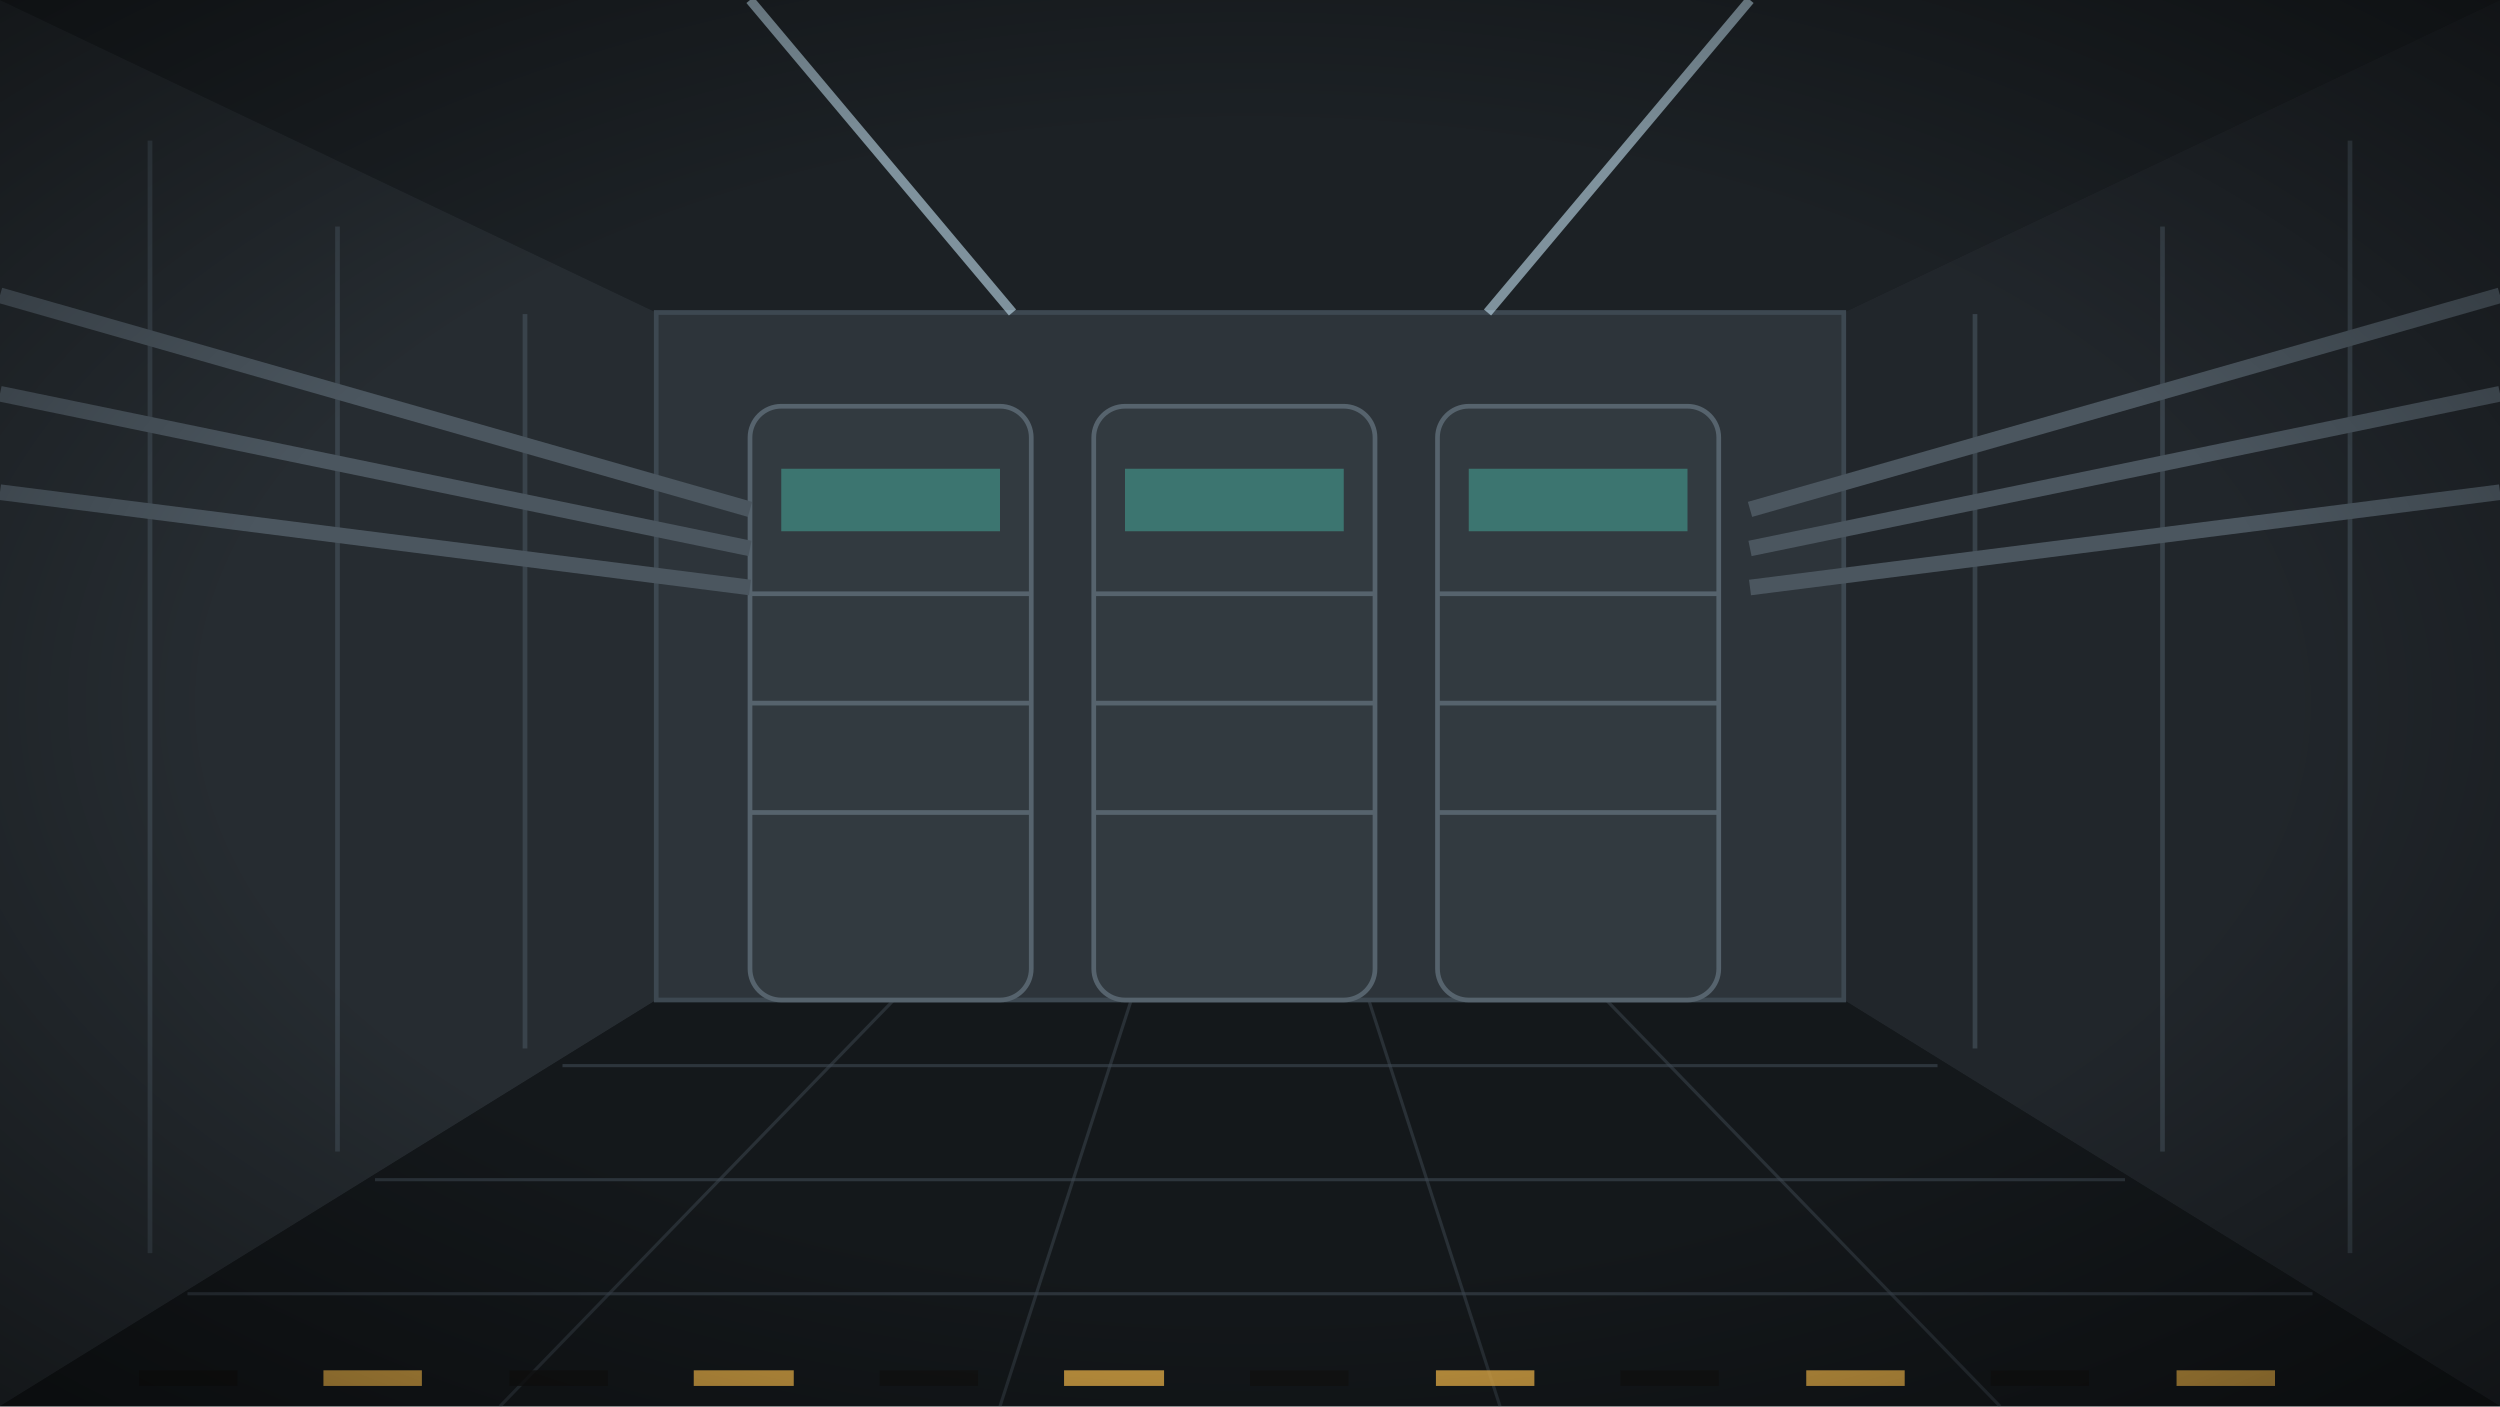
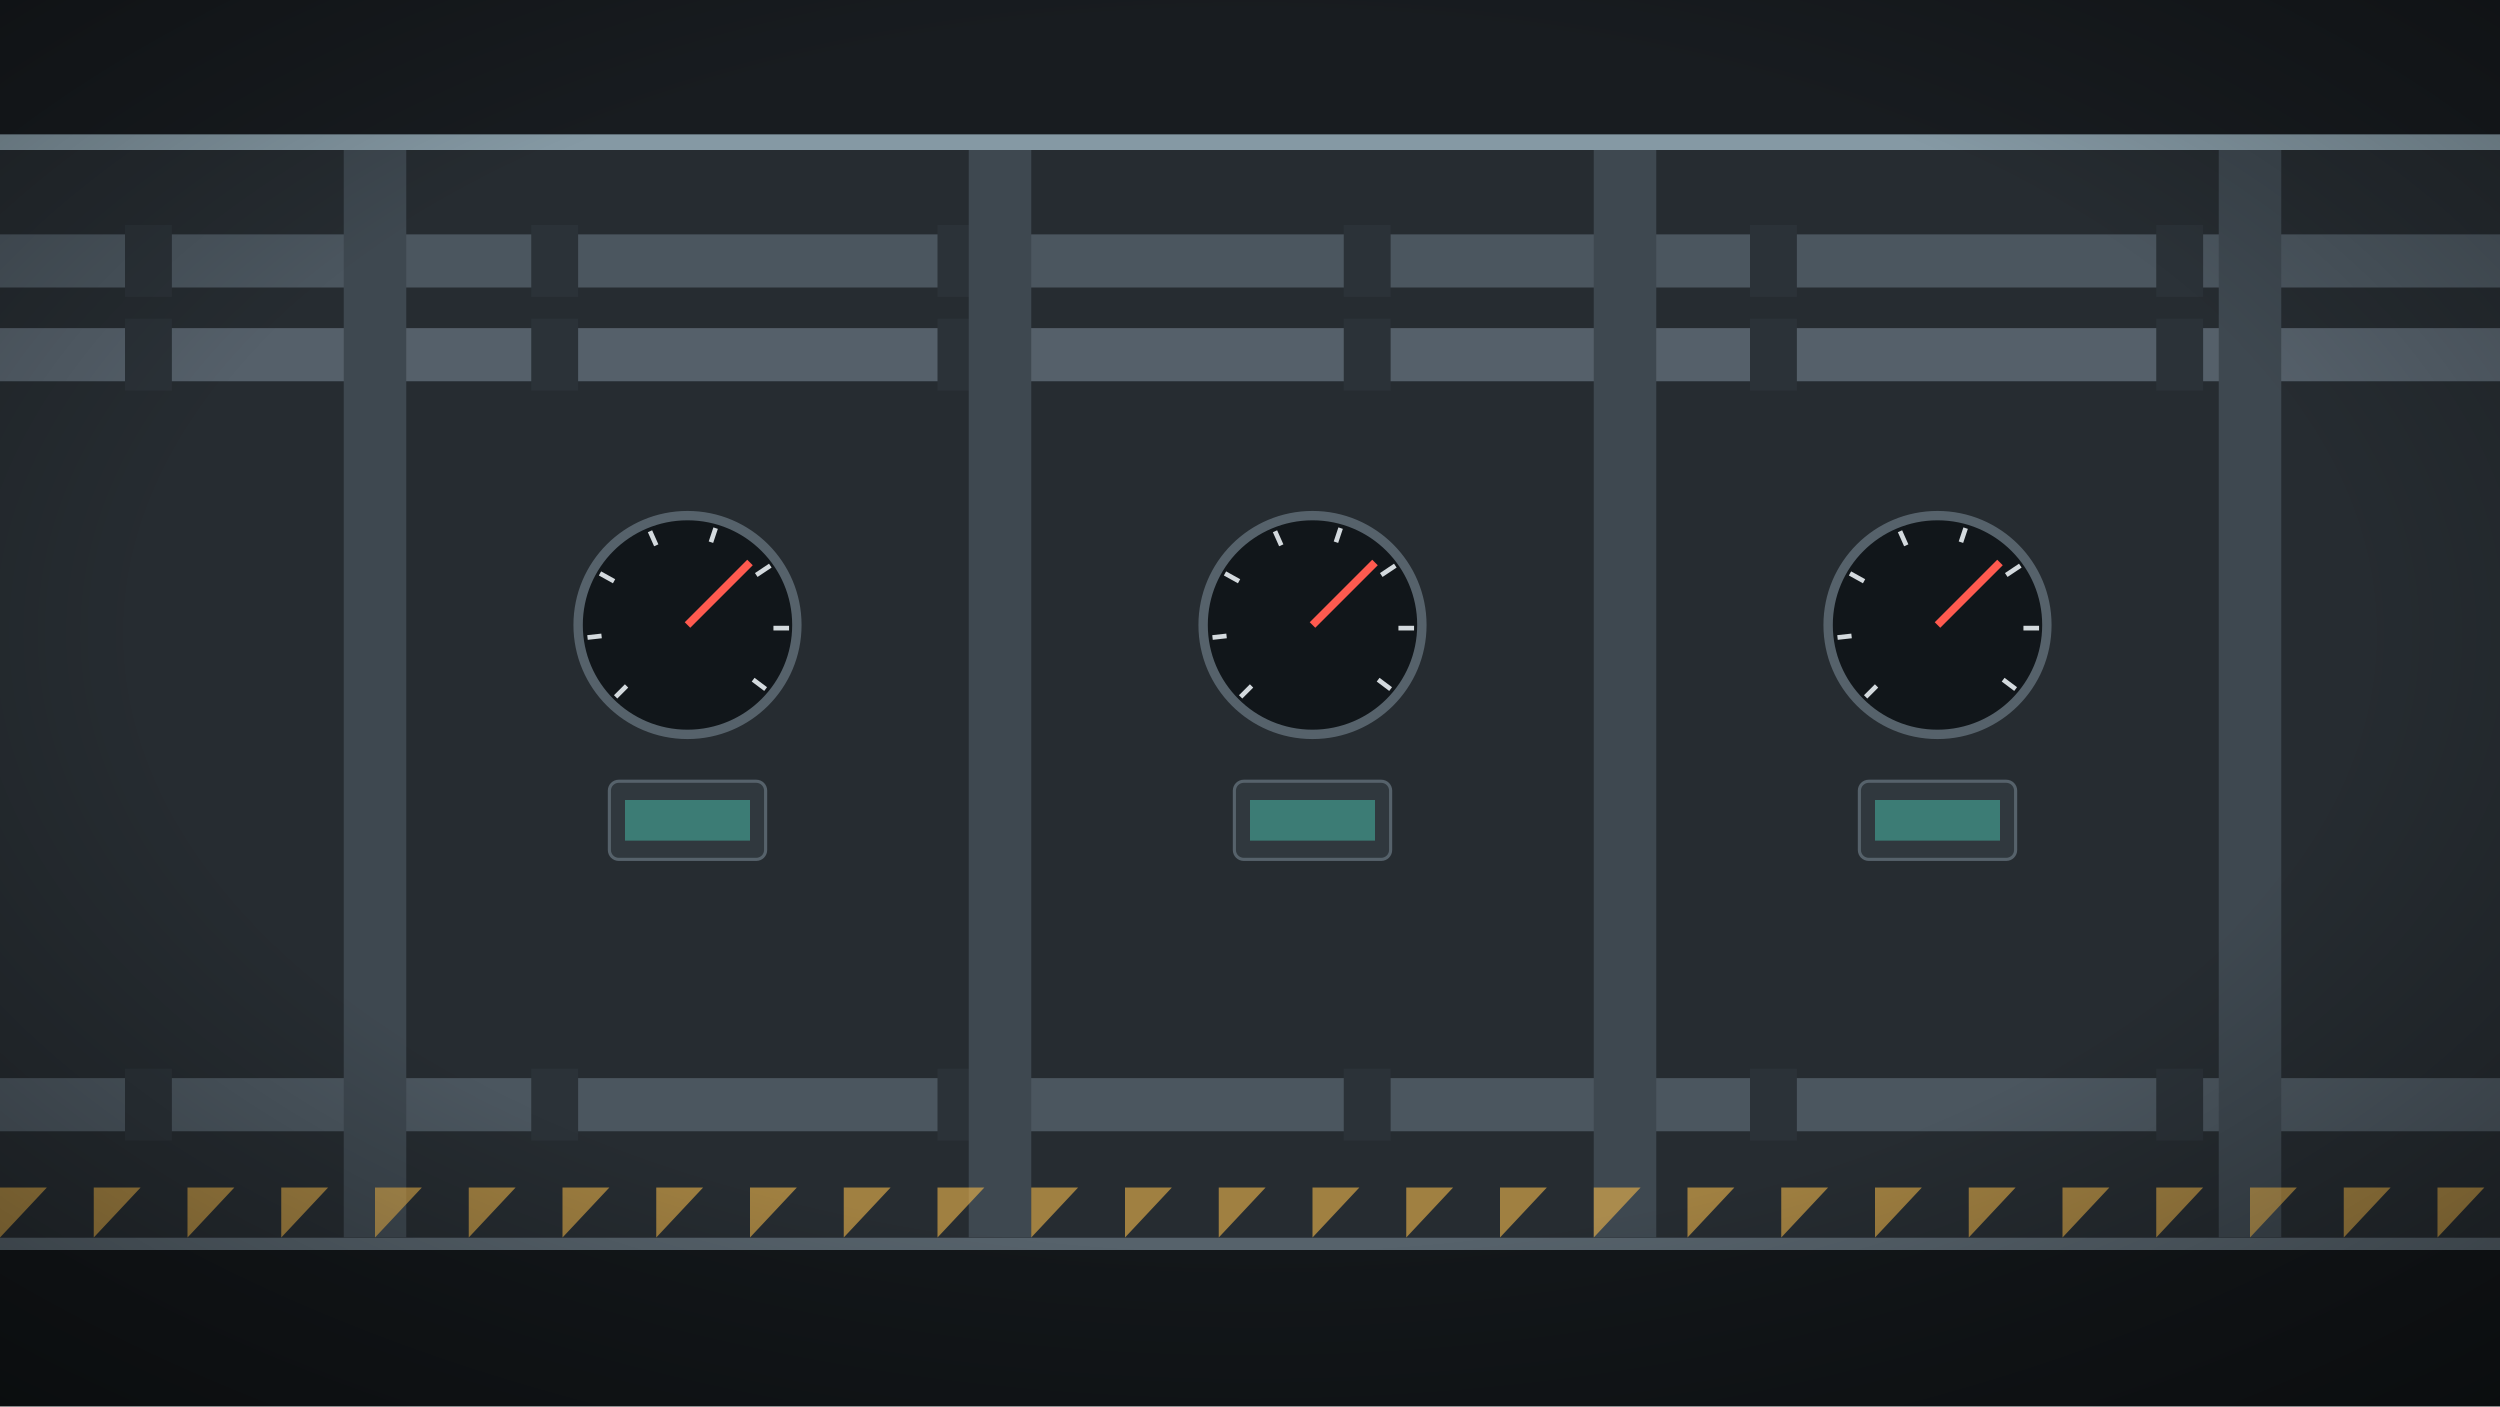
<svg xmlns="http://www.w3.org/2000/svg" viewBox="0 0 1600 900" preserveAspectRatio="xMidYMid slice">
  <defs>
-     <linearGradient id="sw" x1="0" y1="0" x2="0" y2="1">
-       <stop offset="0" stop-color="#9fe7ff" stop-opacity=".35" />
-       <stop offset="1" stop-color="#9fe7ff" stop-opacity="0" />
+     <linearGradient id="swiatlo" x1="0" y1="0" x2="0" y2="1">
+       <stop offset="0" stop-color="#cfefff" stop-opacity=".22" />
+       <stop offset="1" stop-color="#cfefff" stop-opacity="0" />
    </linearGradient>
-     <radialGradient id="cien" cx=".5" cy=".5" r=".75">
+     <radialGradient id="cien" cx=".5" cy=".45" r=".8">
      <stop offset=".55" stop-color="#000" stop-opacity="0" />
-       <stop offset="1" stop-color="#000" stop-opacity=".55" />
+       <stop offset="1" stop-color="#000" stop-opacity=".5" />
    </radialGradient>
  </defs>
-   <rect x="0" y="0" width="1600" height="900" fill="#14181b" />
-   <polygon points="0,0 1600,0 1180,200 420,200" fill="#1c2125" />
-   <polygon points="0,0 420,200 420,640 0,900" fill="#262c31" />
-   <polygon points="1600,0 1180,200 1180,640 1600,900" fill="#21262b" />
-   <polygon points="0,900 1600,900 1180,640 420,640" fill="#14181b" />
-   <rect x="420" y="200" width="760" height="440" fill="#2d343a" stroke="#3d4851" stroke-width="3" />
-   <line x1="480" y1="0" x2="648" y2="200" stroke="#cfefff" stroke-width="6" opacity="0.55" />
-   <line x1="1120" y1="0" x2="952" y2="200" stroke="#cfefff" stroke-width="6" opacity="0.55" />
-   <line x1="120" y1="828" x2="1480" y2="828" stroke="#3d4851" stroke-width="2" opacity="0.6" />
-   <line x1="240" y1="755" x2="1360" y2="755" stroke="#3d4851" stroke-width="2" opacity="0.6" />
-   <line x1="360" y1="682" x2="1240" y2="682" stroke="#3d4851" stroke-width="2" opacity="0.6" />
-   <line x1="320" y1="900" x2="572" y2="640" stroke="#3d4851" stroke-width="2" opacity="0.5" />
-   <line x1="640" y1="900" x2="724" y2="640" stroke="#3d4851" stroke-width="2" opacity="0.5" />
-   <line x1="960" y1="900" x2="876" y2="640" stroke="#3d4851" stroke-width="2" opacity="0.5" />
-   <line x1="1280" y1="900" x2="1028" y2="640" stroke="#3d4851" stroke-width="2" opacity="0.5" />
-   <line x1="96" y1="802" x2="96" y2="90" stroke="#3d4851" stroke-width="3" opacity="0.8" />
-   <line x1="1504" y1="802" x2="1504" y2="90" stroke="#3d4851" stroke-width="3" opacity="0.8" />
-   <line x1="216" y1="737" x2="216" y2="145" stroke="#3d4851" stroke-width="3" opacity="0.8" />
-   <line x1="1384" y1="737" x2="1384" y2="145" stroke="#3d4851" stroke-width="3" opacity="0.8" />
-   <line x1="336" y1="671" x2="336" y2="201" stroke="#3d4851" stroke-width="3" opacity="0.8" />
-   <line x1="1264" y1="671" x2="1264" y2="201" stroke="#3d4851" stroke-width="3" opacity="0.8" />
-   <rect x="480" y="260" width="180" height="380" fill="#323a40" stroke="#56636d" stroke-width="3" rx="20" />
-   <rect x="500" y="300" width="140" height="40" fill="#4de2c9" opacity="0.35" />
-   <line x1="480" y1="380" x2="660" y2="380" stroke="#56636d" stroke-width="3" />
-   <line x1="480" y1="450" x2="660" y2="450" stroke="#56636d" stroke-width="3" />
-   <line x1="480" y1="520" x2="660" y2="520" stroke="#56636d" stroke-width="3" />
-   <rect x="700" y="260" width="180" height="380" fill="#323a40" stroke="#56636d" stroke-width="3" rx="20" />
-   <rect x="720" y="300" width="140" height="40" fill="#4de2c9" opacity="0.35" />
-   <line x1="700" y1="380" x2="880" y2="380" stroke="#56636d" stroke-width="3" />
-   <line x1="700" y1="450" x2="880" y2="450" stroke="#56636d" stroke-width="3" />
-   <line x1="700" y1="520" x2="880" y2="520" stroke="#56636d" stroke-width="3" />
-   <rect x="920" y="260" width="180" height="380" fill="#323a40" stroke="#56636d" stroke-width="3" rx="20" />
-   <rect x="940" y="300" width="140" height="40" fill="#4de2c9" opacity="0.35" />
-   <line x1="920" y1="380" x2="1100" y2="380" stroke="#56636d" stroke-width="3" />
-   <line x1="920" y1="450" x2="1100" y2="450" stroke="#56636d" stroke-width="3" />
-   <line x1="920" y1="520" x2="1100" y2="520" stroke="#56636d" stroke-width="3" />
-   <line x1="0" y1="315" x2="480" y2="376" stroke="#4b565f" stroke-width="10" />
-   <line x1="0" y1="252" x2="480" y2="351" stroke="#4b565f" stroke-width="10" />
-   <line x1="0" y1="189" x2="480" y2="326" stroke="#4b565f" stroke-width="10" />
-   <line x1="1600" y1="315" x2="1120" y2="376" stroke="#4b565f" stroke-width="10" />
-   <line x1="1600" y1="252" x2="1120" y2="351" stroke="#4b565f" stroke-width="10" />
-   <line x1="1600" y1="189" x2="1120" y2="326" stroke="#4b565f" stroke-width="10" />
-   <line x1="89" y1="882" x2="152" y2="882" stroke="#111" stroke-width="10" opacity="0.8" />
-   <line x1="207" y1="882" x2="270" y2="882" stroke="#f2b84b" stroke-width="10" opacity="0.8" />
-   <line x1="326" y1="882" x2="389" y2="882" stroke="#111" stroke-width="10" opacity="0.8" />
-   <line x1="444" y1="882" x2="508" y2="882" stroke="#f2b84b" stroke-width="10" opacity="0.8" />
-   <line x1="563" y1="882" x2="626" y2="882" stroke="#111" stroke-width="10" opacity="0.8" />
-   <line x1="681" y1="882" x2="745" y2="882" stroke="#f2b84b" stroke-width="10" opacity="0.8" />
-   <line x1="800" y1="882" x2="863" y2="882" stroke="#111" stroke-width="10" opacity="0.8" />
-   <line x1="919" y1="882" x2="982" y2="882" stroke="#f2b84b" stroke-width="10" opacity="0.8" />
-   <line x1="1037" y1="882" x2="1100" y2="882" stroke="#111" stroke-width="10" opacity="0.8" />
-   <line x1="1156" y1="882" x2="1219" y2="882" stroke="#f2b84b" stroke-width="10" opacity="0.8" />
-   <line x1="1274" y1="882" x2="1337" y2="882" stroke="#111" stroke-width="10" opacity="0.8" />
-   <line x1="1393" y1="882" x2="1456" y2="882" stroke="#f2b84b" stroke-width="10" opacity="0.8" />
+   <g>
+     <rect x="0" y="0" width="1600" height="900" fill="#2a3036" />
+     <rect x="0" y="0" width="1600" height="86" fill="#181c20" />
+     <rect x="0" y="86" width="1600" height="10" fill="#cfefff" opacity="0.55" />
+     <rect x="0" y="96" width="1600" height="220" fill="url(#swiatlo)" />
+     <rect x="0" y="800" width="1600" height="100" fill="#13171a" />
+     <rect x="0" y="792" width="1600" height="8" fill="#56626b" />
+     <rect x="0" y="96" width="1600" height="696" fill="#262c31" />
+     <rect x="0" y="150" width="1600" height="34" fill="#4b565f" />
+     <rect x="80" y="144" width="30" height="46" fill="#2b3238" />
+     <rect x="340" y="144" width="30" height="46" fill="#2b3238" />
+     <rect x="600" y="144" width="30" height="46" fill="#2b3238" />
+     <rect x="860" y="144" width="30" height="46" fill="#2b3238" />
+     <rect x="1120" y="144" width="30" height="46" fill="#2b3238" />
+     <rect x="1380" y="144" width="30" height="46" fill="#2b3238" />
+     <rect x="0" y="210" width="1600" height="34" fill="#55606a" />
+     <rect x="80" y="204" width="30" height="46" fill="#2b3238" />
+     <rect x="340" y="204" width="30" height="46" fill="#2b3238" />
+     <rect x="600" y="204" width="30" height="46" fill="#2b3238" />
+     <rect x="860" y="204" width="30" height="46" fill="#2b3238" />
+     <rect x="1120" y="204" width="30" height="46" fill="#2b3238" />
+     <rect x="1380" y="204" width="30" height="46" fill="#2b3238" />
+     <rect x="0" y="690" width="1600" height="34" fill="#4b565f" />
+     <rect x="80" y="684" width="30" height="46" fill="#2b3238" />
+     <rect x="340" y="684" width="30" height="46" fill="#2b3238" />
+     <rect x="600" y="684" width="30" height="46" fill="#2b3238" />
+     <rect x="860" y="684" width="30" height="46" fill="#2b3238" />
+     <rect x="1120" y="684" width="30" height="46" fill="#2b3238" />
+     <rect x="1380" y="684" width="30" height="46" fill="#2b3238" />
+     <rect x="220" y="96" width="40" height="696" fill="#3e4850" />
+     <rect x="620" y="96" width="40" height="696" fill="#3e4850" />
+     <rect x="1020" y="96" width="40" height="696" fill="#3e4850" />
+     <rect x="1420" y="96" width="40" height="696" fill="#3e4850" />
+     <circle cx="440" cy="400" r="70" fill="#11161a" stroke="#56626b" stroke-width="6" />
+     <line x1="440" y1="400" x2="480" y2="360" stroke="#ff5a4f" stroke-width="5" />
+     <line x1="401" y1="439" x2="394" y2="446" stroke="#d4dade" stroke-width="3" />
+     <line x1="385" y1="407" x2="376" y2="408" stroke="#d4dade" stroke-width="3" />
+     <line x1="393" y1="372" x2="384" y2="367" stroke="#d4dade" stroke-width="3" />
+     <line x1="420" y1="349" x2="416" y2="340" stroke="#d4dade" stroke-width="3" />
+     <line x1="455" y1="347" x2="458" y2="338" stroke="#d4dade" stroke-width="3" />
+     <line x1="484" y1="368" x2="493" y2="362" stroke="#d4dade" stroke-width="3" />
+     <line x1="495" y1="402" x2="505" y2="402" stroke="#d4dade" stroke-width="3" />
+     <line x1="482" y1="435" x2="490" y2="441" stroke="#d4dade" stroke-width="3" />
+     <rect x="390" y="500" width="100" height="50" fill="#30383e" stroke="#56626b" stroke-width="2" rx="6" />
+     <rect x="400" y="512" width="80" height="26" fill="#4de2c9" opacity="0.4" />
+     <circle cx="840" cy="400" r="70" fill="#11161a" stroke="#56626b" stroke-width="6" />
+     <line x1="840" y1="400" x2="880" y2="360" stroke="#ff5a4f" stroke-width="5" />
+     <line x1="801" y1="439" x2="794" y2="446" stroke="#d4dade" stroke-width="3" />
+     <line x1="785" y1="407" x2="776" y2="408" stroke="#d4dade" stroke-width="3" />
+     <line x1="793" y1="372" x2="784" y2="367" stroke="#d4dade" stroke-width="3" />
+     <line x1="820" y1="349" x2="816" y2="340" stroke="#d4dade" stroke-width="3" />
+     <line x1="855" y1="347" x2="858" y2="338" stroke="#d4dade" stroke-width="3" />
+     <line x1="884" y1="368" x2="893" y2="362" stroke="#d4dade" stroke-width="3" />
+     <line x1="895" y1="402" x2="905" y2="402" stroke="#d4dade" stroke-width="3" />
+     <line x1="882" y1="435" x2="890" y2="441" stroke="#d4dade" stroke-width="3" />
+     <rect x="790" y="500" width="100" height="50" fill="#30383e" stroke="#56626b" stroke-width="2" rx="6" />
+     <rect x="800" y="512" width="80" height="26" fill="#4de2c9" opacity="0.4" />
+     <circle cx="1240" cy="400" r="70" fill="#11161a" stroke="#56626b" stroke-width="6" />
+     <line x1="1240" y1="400" x2="1280" y2="360" stroke="#ff5a4f" stroke-width="5" />
+     <line x1="1201" y1="439" x2="1194" y2="446" stroke="#d4dade" stroke-width="3" />
+     <line x1="1185" y1="407" x2="1176" y2="408" stroke="#d4dade" stroke-width="3" />
+     <line x1="1193" y1="372" x2="1184" y2="367" stroke="#d4dade" stroke-width="3" />
+     <line x1="1220" y1="349" x2="1216" y2="340" stroke="#d4dade" stroke-width="3" />
+     <line x1="1255" y1="347" x2="1258" y2="338" stroke="#d4dade" stroke-width="3" />
+     <line x1="1284" y1="368" x2="1293" y2="362" stroke="#d4dade" stroke-width="3" />
+     <line x1="1295" y1="402" x2="1305" y2="402" stroke="#d4dade" stroke-width="3" />
+     <line x1="1282" y1="435" x2="1290" y2="441" stroke="#d4dade" stroke-width="3" />
+     <rect x="1190" y="500" width="100" height="50" fill="#30383e" stroke="#56626b" stroke-width="2" rx="6" />
+     <rect x="1200" y="512" width="80" height="26" fill="#4de2c9" opacity="0.4" />
+     <polygon points="0,760 30,760 0,792" fill="#f2b84b" opacity=".6" />
+     <polygon points="60,760 90,760 60,792" fill="#f2b84b" opacity=".6" />
+     <polygon points="120,760 150,760 120,792" fill="#f2b84b" opacity=".6" />
+     <polygon points="180,760 210,760 180,792" fill="#f2b84b" opacity=".6" />
+     <polygon points="240,760 270,760 240,792" fill="#f2b84b" opacity=".6" />
+     <polygon points="300,760 330,760 300,792" fill="#f2b84b" opacity=".6" />
+     <polygon points="360,760 390,760 360,792" fill="#f2b84b" opacity=".6" />
+     <polygon points="420,760 450,760 420,792" fill="#f2b84b" opacity=".6" />
+     <polygon points="480,760 510,760 480,792" fill="#f2b84b" opacity=".6" />
+     <polygon points="540,760 570,760 540,792" fill="#f2b84b" opacity=".6" />
+     <polygon points="600,760 630,760 600,792" fill="#f2b84b" opacity=".6" />
+     <polygon points="660,760 690,760 660,792" fill="#f2b84b" opacity=".6" />
+     <polygon points="720,760 750,760 720,792" fill="#f2b84b" opacity=".6" />
+     <polygon points="780,760 810,760 780,792" fill="#f2b84b" opacity=".6" />
+     <polygon points="840,760 870,760 840,792" fill="#f2b84b" opacity=".6" />
+     <polygon points="900,760 930,760 900,792" fill="#f2b84b" opacity=".6" />
+     <polygon points="960,760 990,760 960,792" fill="#f2b84b" opacity=".6" />
+     <polygon points="1020,760 1050,760 1020,792" fill="#f2b84b" opacity=".6" />
+     <polygon points="1080,760 1110,760 1080,792" fill="#f2b84b" opacity=".6" />
+     <polygon points="1140,760 1170,760 1140,792" fill="#f2b84b" opacity=".6" />
+     <polygon points="1200,760 1230,760 1200,792" fill="#f2b84b" opacity=".6" />
+     <polygon points="1260,760 1290,760 1260,792" fill="#f2b84b" opacity=".6" />
+     <polygon points="1320,760 1350,760 1320,792" fill="#f2b84b" opacity=".6" />
+     <polygon points="1380,760 1410,760 1380,792" fill="#f2b84b" opacity=".6" />
+     <polygon points="1440,760 1470,760 1440,792" fill="#f2b84b" opacity=".6" />
+     <polygon points="1500,760 1530,760 1500,792" fill="#f2b84b" opacity=".6" />
+     <polygon points="1560,760 1590,760 1560,792" fill="#f2b84b" opacity=".6" />
+   </g>
  <rect x="0" y="0" width="1600" height="900" fill="url(#cien)" />
</svg>
